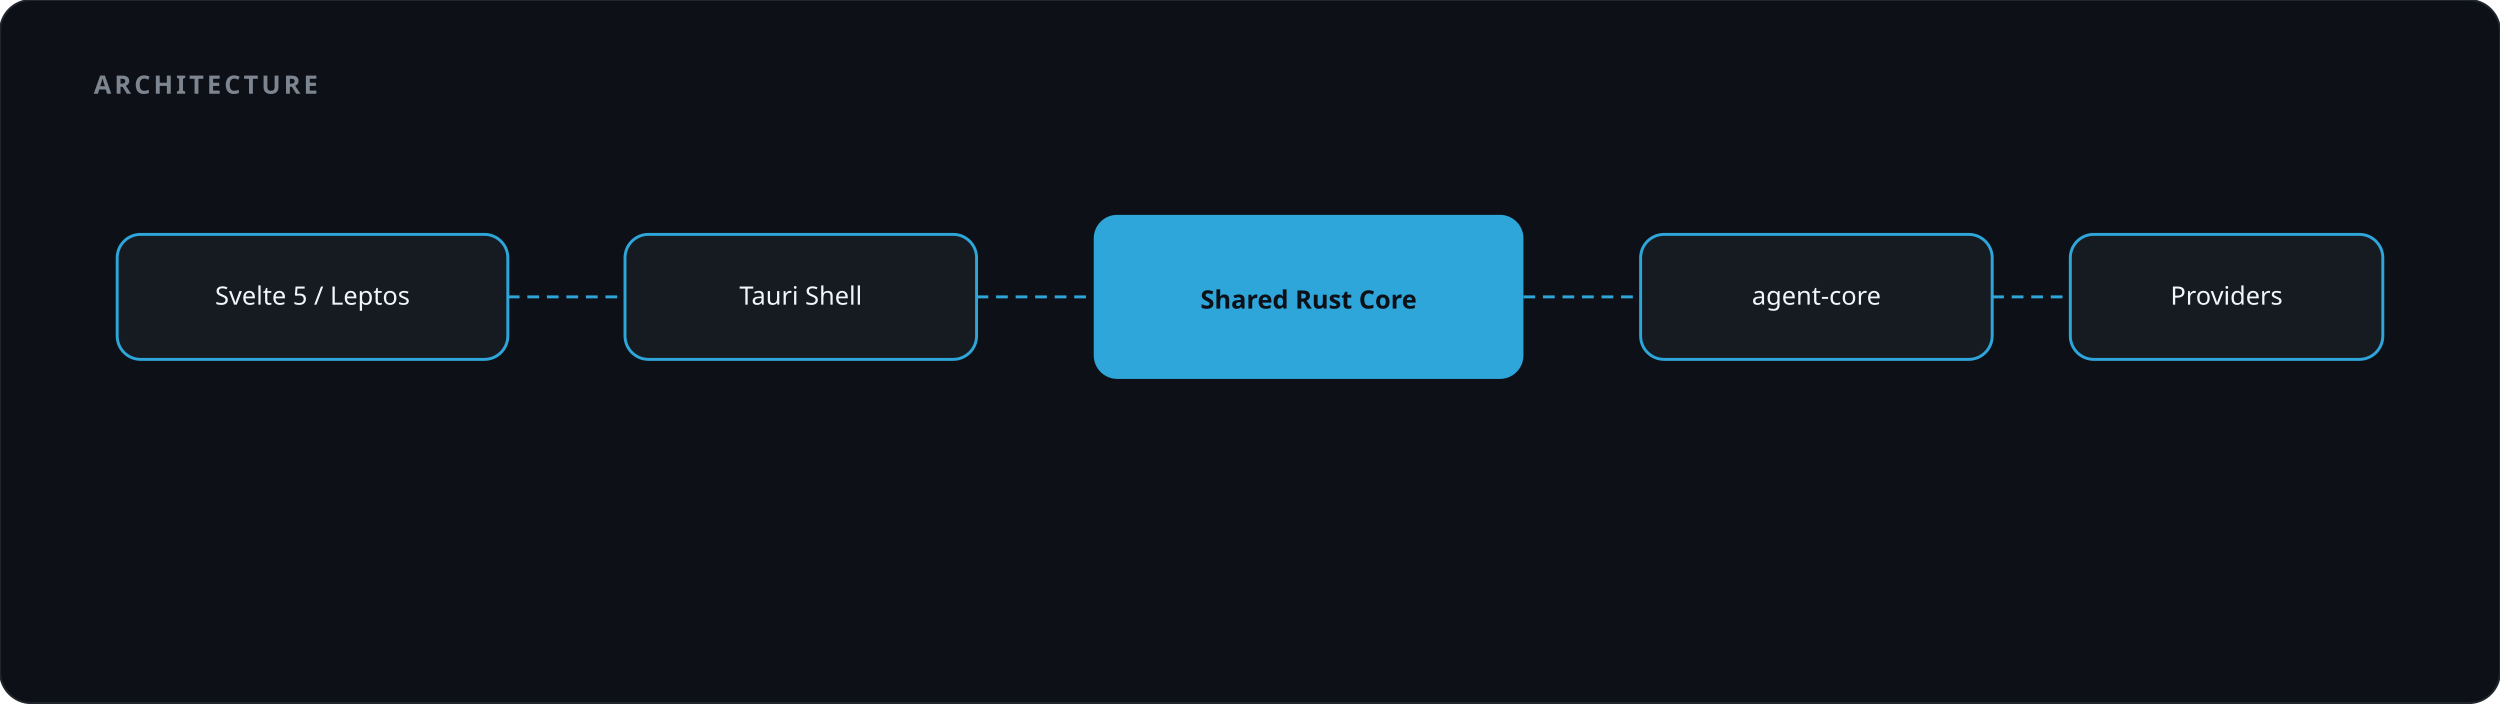
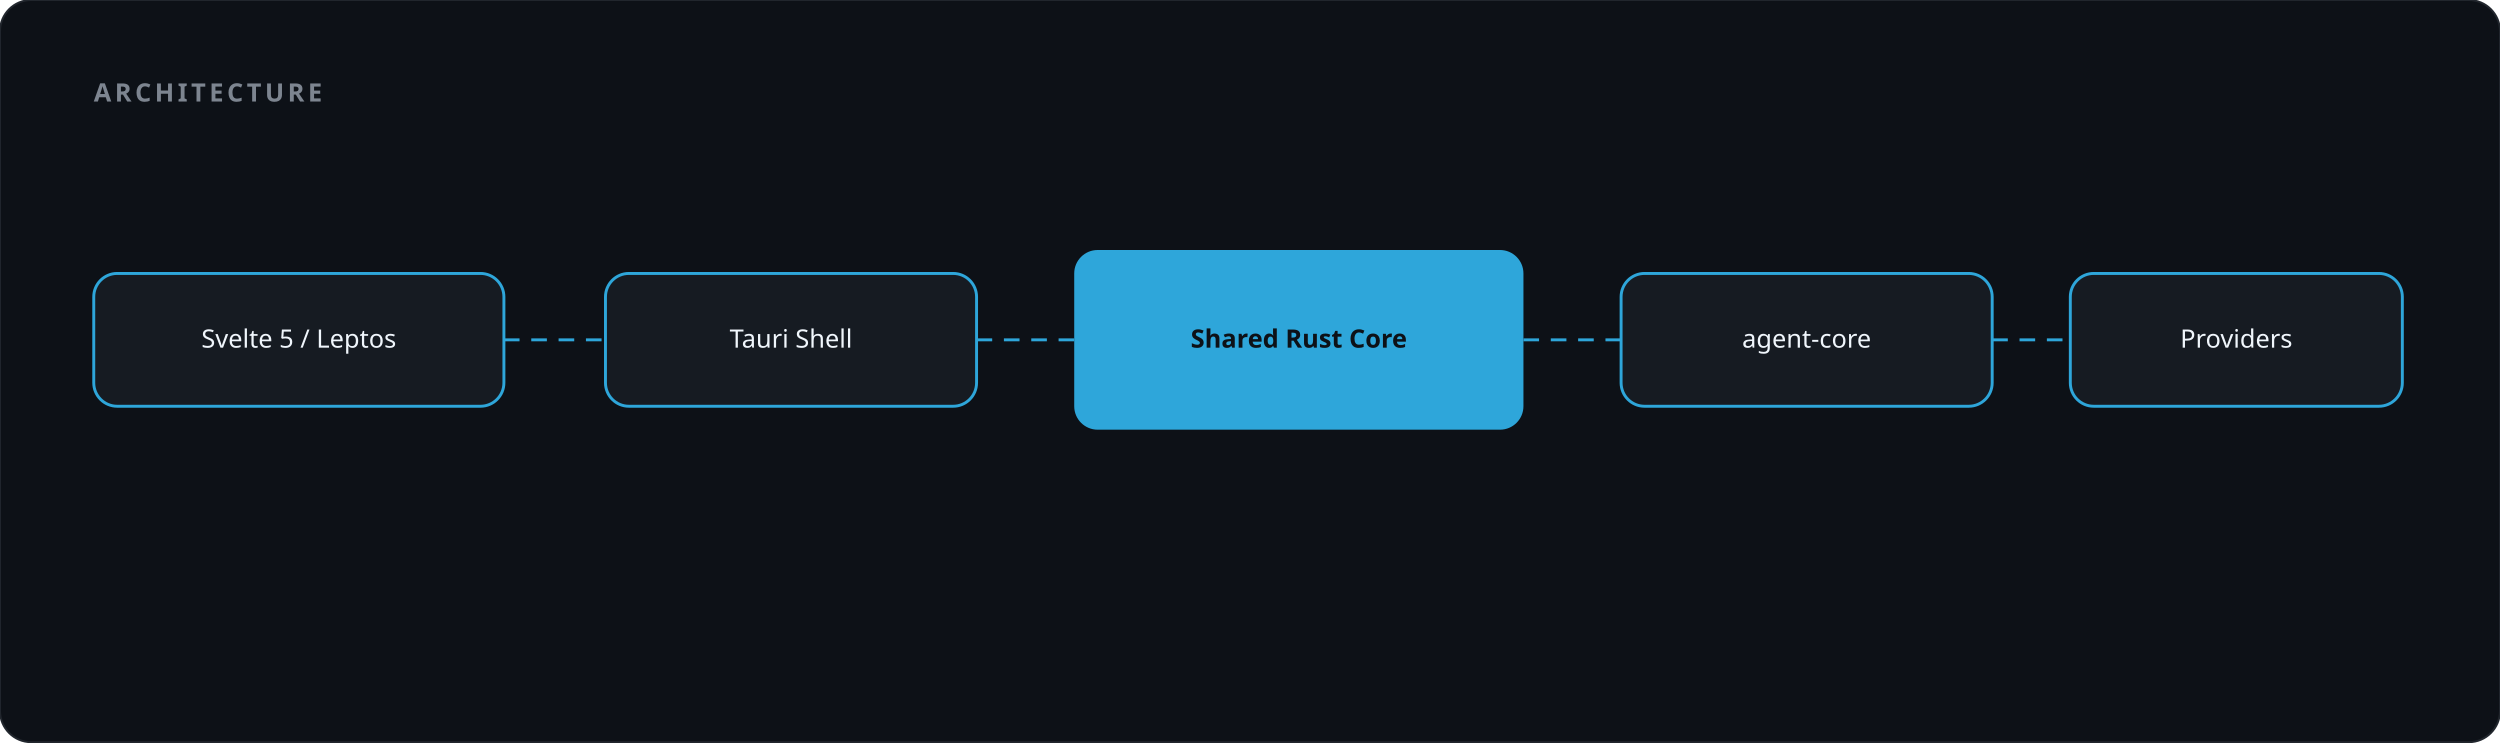
- <svg xmlns="http://www.w3.org/2000/svg" viewBox="0 0 1280 360" width="100%">
+ <svg xmlns="http://www.w3.org/2000/svg" viewBox="0 0 1280 380" width="100%">
  <defs>
    <style>
-       .n { animation: pulse 2.8s ease-in-out infinite; }
-       .line { stroke-dasharray: 6 4; animation: dash 1.6s linear infinite; }
-       @keyframes pulse { 0%,100% { opacity:.6 } 50% { opacity:1 } }
-       @keyframes dash { to { stroke-dashoffset: -20; } }
-       @media (prefers-reduced-motion: reduce) { .n, .line { animation: none; } }
+       .n { animation: pulse 2.6s ease-in-out infinite; }
+       .flow { stroke-dasharray: 8 6; animation: flow 1.4s linear infinite; }
+       @keyframes pulse { 0%,100% { opacity:.55 } 50% { opacity:1 } }
+       @keyframes flow { to { stroke-dashoffset: -28; } }
+       @media (prefers-reduced-motion: reduce) { .n, .flow { animation: none; } }
    </style>
  </defs>
-   <rect width="1280" height="360" rx="16" fill="#0D1117" stroke="#21262D" />
-   <text x="48" y="48" font-family="system-ui" font-size="13" font-weight="600" fill="#7D8590" letter-spacing="1.6">ARCHITECTURE</text>
+   <rect width="1280" height="380" rx="16" fill="#0D1117" stroke="#21262D" />
+   <text x="48" y="52" font-family="system-ui" font-size="13" font-weight="600" fill="#7D8590" letter-spacing="1.8">ARCHITECTURE</text>
  <g font-family="system-ui" font-size="13" fill="#F0F6FC" text-anchor="middle">
-     <rect class="n" x="60" y="120" width="200" height="64" rx="12" fill="#161B22" stroke="#2EA6DA" stroke-width="1.5" />
-     <text x="160" y="156">Svelte 5 / Leptos</text>
-     <rect class="n" x="320" y="120" width="180" height="64" rx="12" fill="#161B22" stroke="#2EA6DA" stroke-width="1.5" style="animation-delay:.15s" />
-     <text x="410" y="156">Tauri Shell</text>
-     <rect class="n" x="560" y="110" width="220" height="84" rx="12" fill="#2EA6DA" />
-     <text x="670" y="158" fill="#0D1117" font-weight="600">Shared Rust Core</text>
-     <rect class="n" x="840" y="120" width="180" height="64" rx="12" fill="#161B22" stroke="#2EA6DA" stroke-width="1.5" style="animation-delay:.3s" />
-     <text x="930" y="156">agent-core</text>
-     <rect class="n" x="1060" y="120" width="160" height="64" rx="12" fill="#161B22" stroke="#2EA6DA" stroke-width="1.5" style="animation-delay:.45s" />
-     <text x="1140" y="156">Providers</text>
+     <rect class="n" x="48" y="140" width="210" height="68" rx="12" fill="#161B22" stroke="#2EA6DA" stroke-width="1.5" />
+     <text x="153" y="178">Svelte 5 / Leptos</text>
+     <rect class="n" x="310" y="140" width="190" height="68" rx="12" fill="#161B22" stroke="#2EA6DA" stroke-width="1.5" style="animation-delay:.12s" />
+     <text x="405" y="178">Tauri Shell</text>
+     <rect class="n" x="550" y="128" width="230" height="92" rx="12" fill="#2EA6DA" />
+     <text x="665" y="178" fill="#0D1117" font-weight="600">Shared Rust Core</text>
+     <rect class="n" x="830" y="140" width="190" height="68" rx="12" fill="#161B22" stroke="#2EA6DA" stroke-width="1.5" style="animation-delay:.24s" />
+     <text x="925" y="178">agent-core</text>
+     <rect class="n" x="1060" y="140" width="170" height="68" rx="12" fill="#161B22" stroke="#2EA6DA" stroke-width="1.5" style="animation-delay:.36s" />
+     <text x="1145" y="178">Providers</text>
  </g>
-   <path class="line" d="M260 152 H320 M500 152 H560 M780 152 H840 M1020 152 H1060" stroke="#2EA6DA" stroke-width="1.5" fill="none" />
+   <path class="flow" d="M258 174 H310 M500 174 H550 M780 174 H830 M1020 174 H1060" stroke="#2EA6DA" stroke-width="1.5" fill="none" />
</svg>
